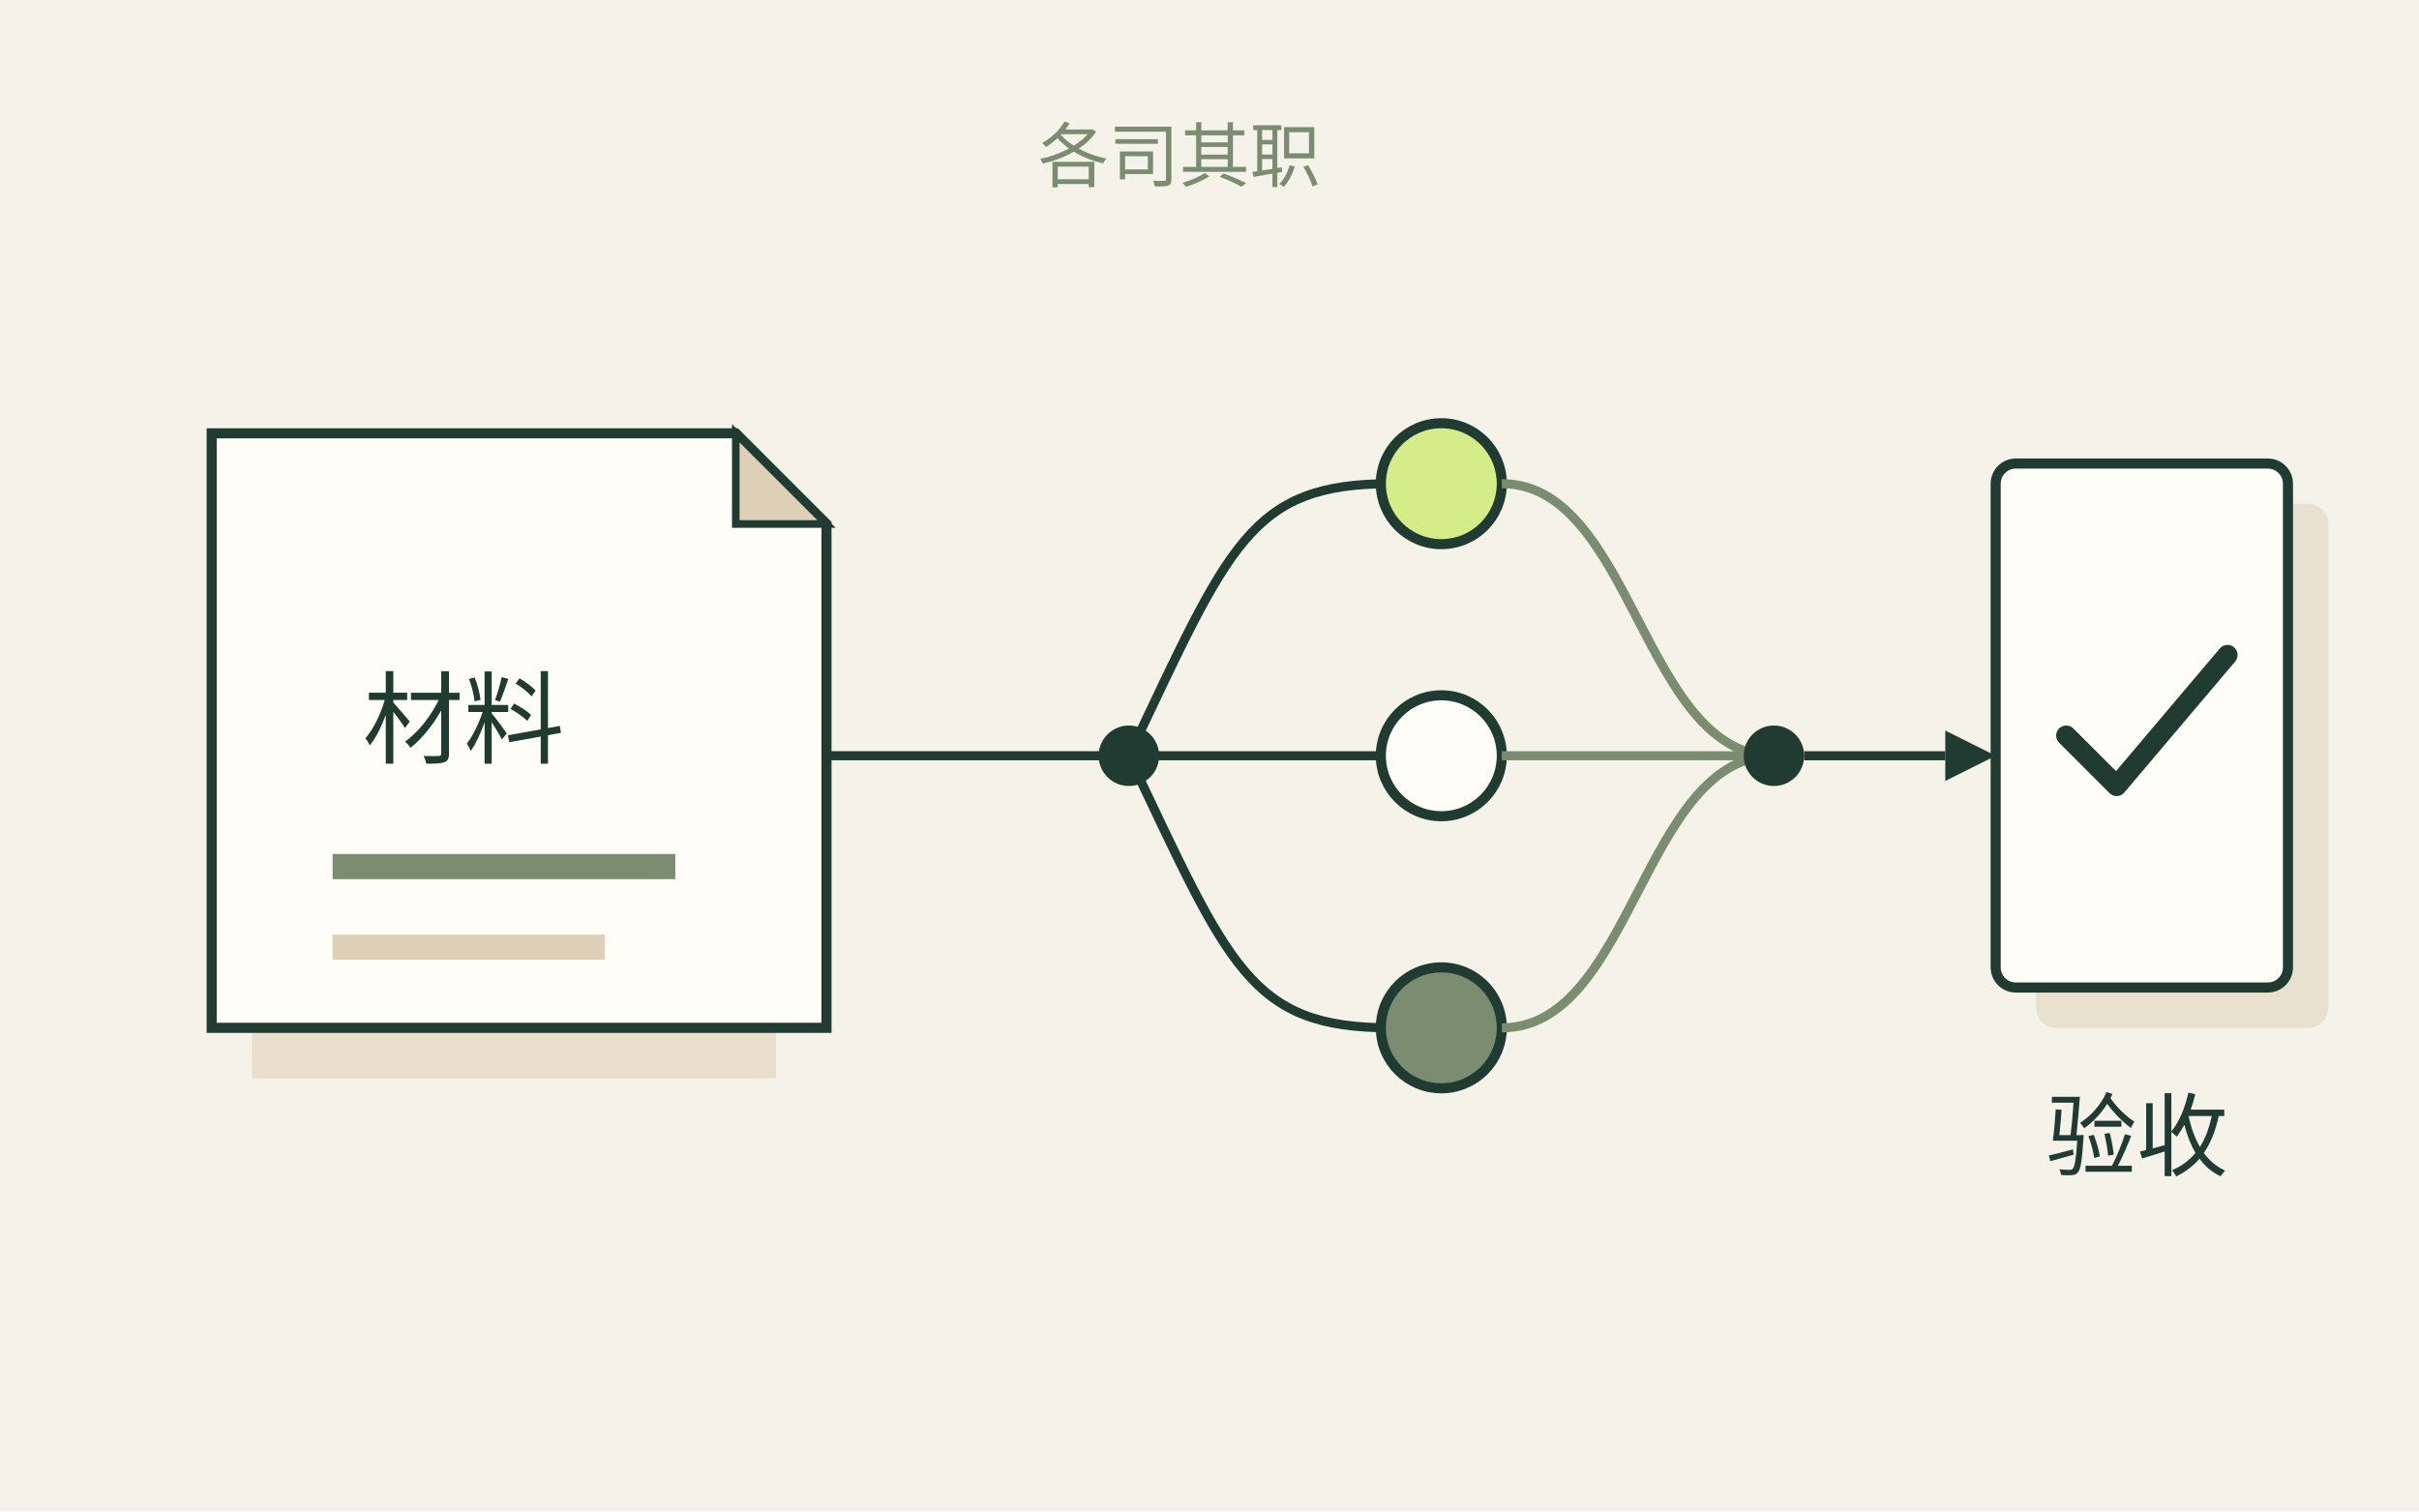
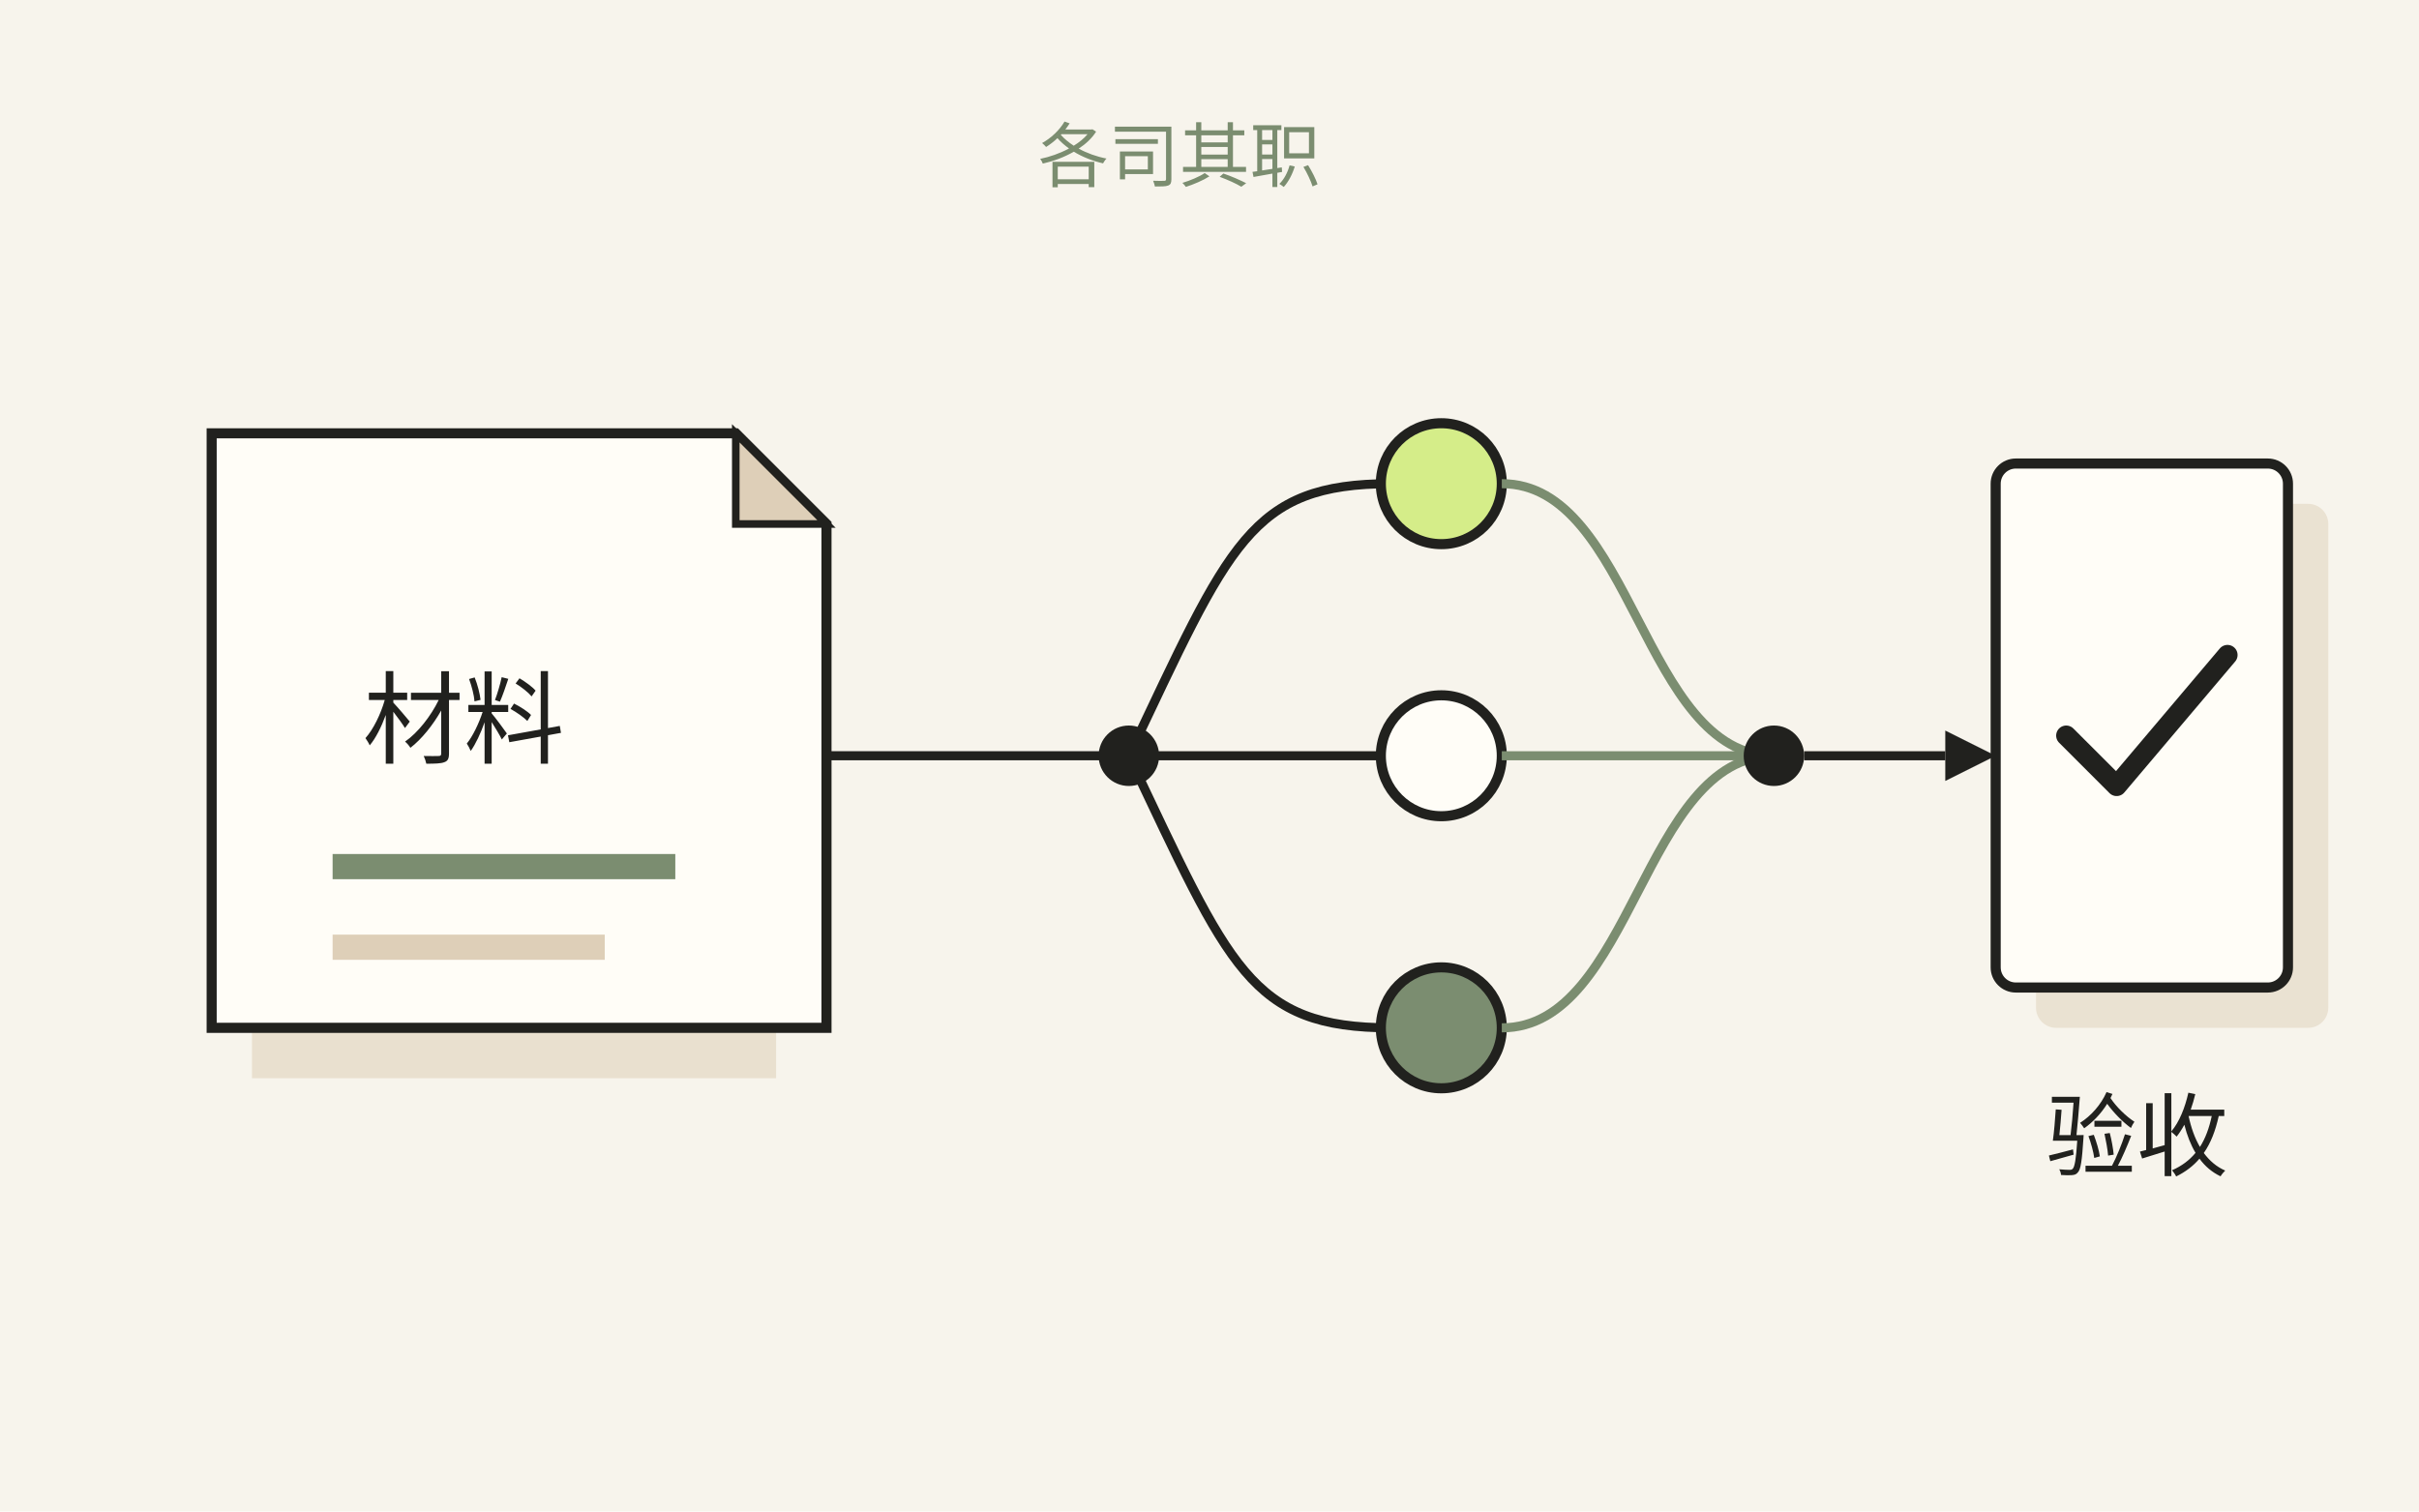
<svg xmlns="http://www.w3.org/2000/svg" viewBox="0 0 480 300" role="img" aria-labelledby="collaboration-title">
-   <rect width="480" height="300" fill="#f4f2e9" />
+   <rect width="480" height="300" fill="#f7f4ec" />
  <text x="206" y="36" font-family="PingFang SC, sans-serif" font-size="14" fill="#7b8d70">各司其职</text>
  <polygon points="50,96 154,96 154,214 50,214" fill="#decfb8" opacity=".55" />
-   <polygon points="42,86 146,86 164,104 164,204 42,204" fill="#fffdf7" stroke="#203b32" stroke-width="2" />
-   <polygon points="146,86 164,104 146,104" fill="#decfb8" stroke="#203b32" stroke-width="1.5" />
-   <text x="72" y="150" font-family="PingFang SC, sans-serif" font-size="20" fill="#203b32">材料</text>
+   <polygon points="42,86 146,86 164,104 164,204 42,204" fill="#fffdf7" stroke="#21211e" stroke-width="2" />
+   <polygon points="146,86 164,104 146,104" fill="#decfb8" stroke="#21211e" stroke-width="1.5" />
+   <text x="72" y="150" font-family="PingFang SC, sans-serif" font-size="20" fill="#21211e">材料</text>
  <line x1="66" y1="172" x2="134" y2="172" stroke="#7b8d70" stroke-width="5" />
  <line x1="66" y1="188" x2="120" y2="188" stroke="#decfb8" stroke-width="5" />
-   <path d="M164 150 C190 150 196 150 224 150" fill="none" stroke="#203b32" stroke-width="1.8" />
-   <path d="M224 150 C244 108 248 96 276 96" fill="none" stroke="#203b32" stroke-width="1.8" />
-   <path d="M224 150 L276 150" fill="none" stroke="#203b32" stroke-width="1.8" />
-   <path d="M224 150 C244 192 248 204 276 204" fill="none" stroke="#203b32" stroke-width="1.8" />
-   <circle cx="224" cy="150" r="6" fill="#203b32" />
-   <circle cx="286" cy="96" r="12" fill="#d5ed89" stroke="#203b32" stroke-width="2" />
-   <circle cx="286" cy="150" r="12" fill="#fffdf7" stroke="#203b32" stroke-width="2" />
-   <circle cx="286" cy="204" r="12" fill="#7b8d70" stroke="#203b32" stroke-width="2" />
+   <path d="M164 150 C190 150 196 150 224 150" fill="none" stroke="#21211e" stroke-width="1.8" />
+   <path d="M224 150 C244 108 248 96 276 96" fill="none" stroke="#21211e" stroke-width="1.8" />
+   <path d="M224 150 L276 150" fill="none" stroke="#21211e" stroke-width="1.8" />
+   <path d="M224 150 C244 192 248 204 276 204" fill="none" stroke="#21211e" stroke-width="1.8" />
+   <circle cx="224" cy="150" r="6" fill="#21211e" />
+   <circle cx="286" cy="96" r="12" fill="#d5ed89" stroke="#21211e" stroke-width="2" />
+   <circle cx="286" cy="150" r="12" fill="#fffdf7" stroke="#21211e" stroke-width="2" />
+   <circle cx="286" cy="204" r="12" fill="#7b8d70" stroke="#21211e" stroke-width="2" />
  <path d="M298 96 C324 96 326 150 352 150" fill="none" stroke="#7b8d70" stroke-width="1.8" />
  <path d="M298 150 L352 150" fill="none" stroke="#7b8d70" stroke-width="1.8" />
  <path d="M298 204 C324 204 326 150 352 150" fill="none" stroke="#7b8d70" stroke-width="1.8" />
-   <circle cx="352" cy="150" r="6" fill="#203b32" />
-   <line x1="358" y1="150" x2="386" y2="150" stroke="#203b32" stroke-width="1.8" />
-   <polygon points="386,145 396,150 386,155" fill="#203b32" />
+   <circle cx="352" cy="150" r="6" fill="#21211e" />
+   <line x1="358" y1="150" x2="386" y2="150" stroke="#21211e" stroke-width="1.8" />
+   <polygon points="386,145 396,150 386,155" fill="#21211e" />
  <rect x="404" y="100" width="58" height="104" rx="4" fill="#decfb8" opacity=".5" />
-   <rect x="396" y="92" width="58" height="104" rx="4" fill="#fffdf7" stroke="#203b32" stroke-width="2" />
-   <path d="M410 146l10 10 22-26" fill="none" stroke="#203b32" stroke-width="4" stroke-linecap="round" stroke-linejoin="round" />
-   <text x="406" y="232" font-family="PingFang SC, sans-serif" font-size="18" fill="#203b32">验收</text>
+   <rect x="396" y="92" width="58" height="104" rx="4" fill="#fffdf7" stroke="#21211e" stroke-width="2" />
+   <path d="M410 146l10 10 22-26" fill="none" stroke="#21211e" stroke-width="4" stroke-linecap="round" stroke-linejoin="round" />
+   <text x="406" y="232" font-family="PingFang SC, sans-serif" font-size="18" fill="#21211e">验收</text>
</svg>
